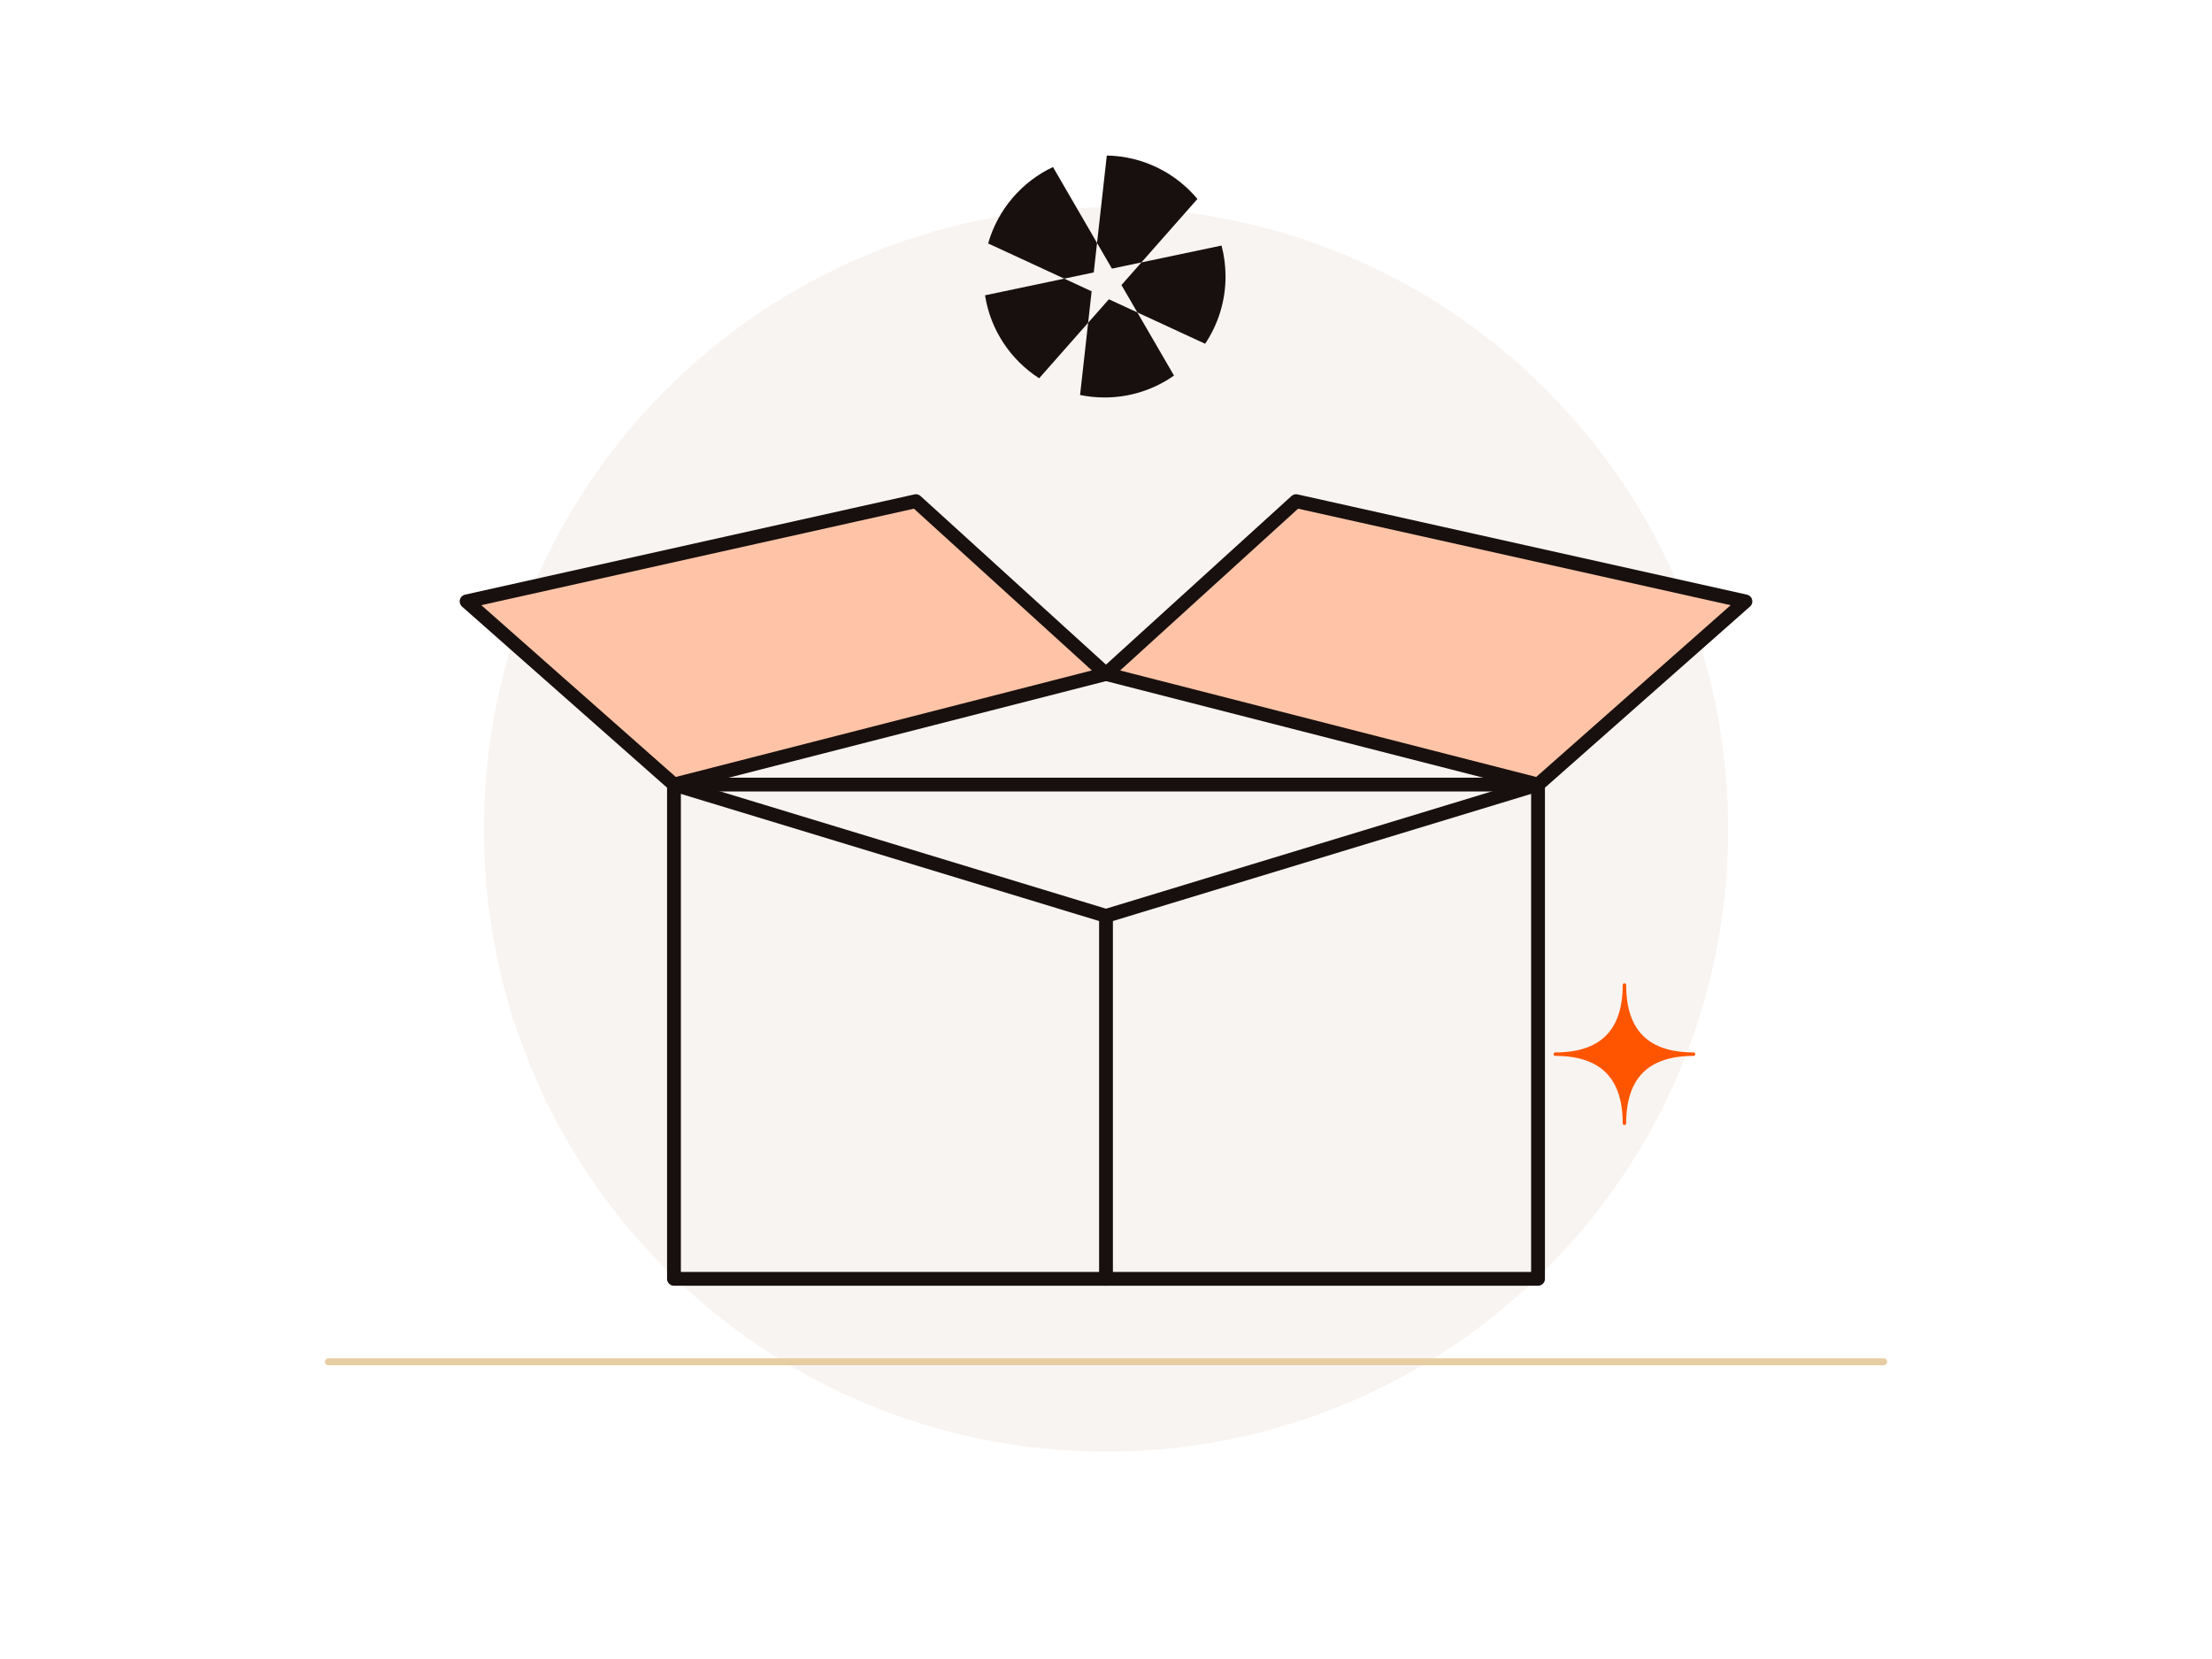
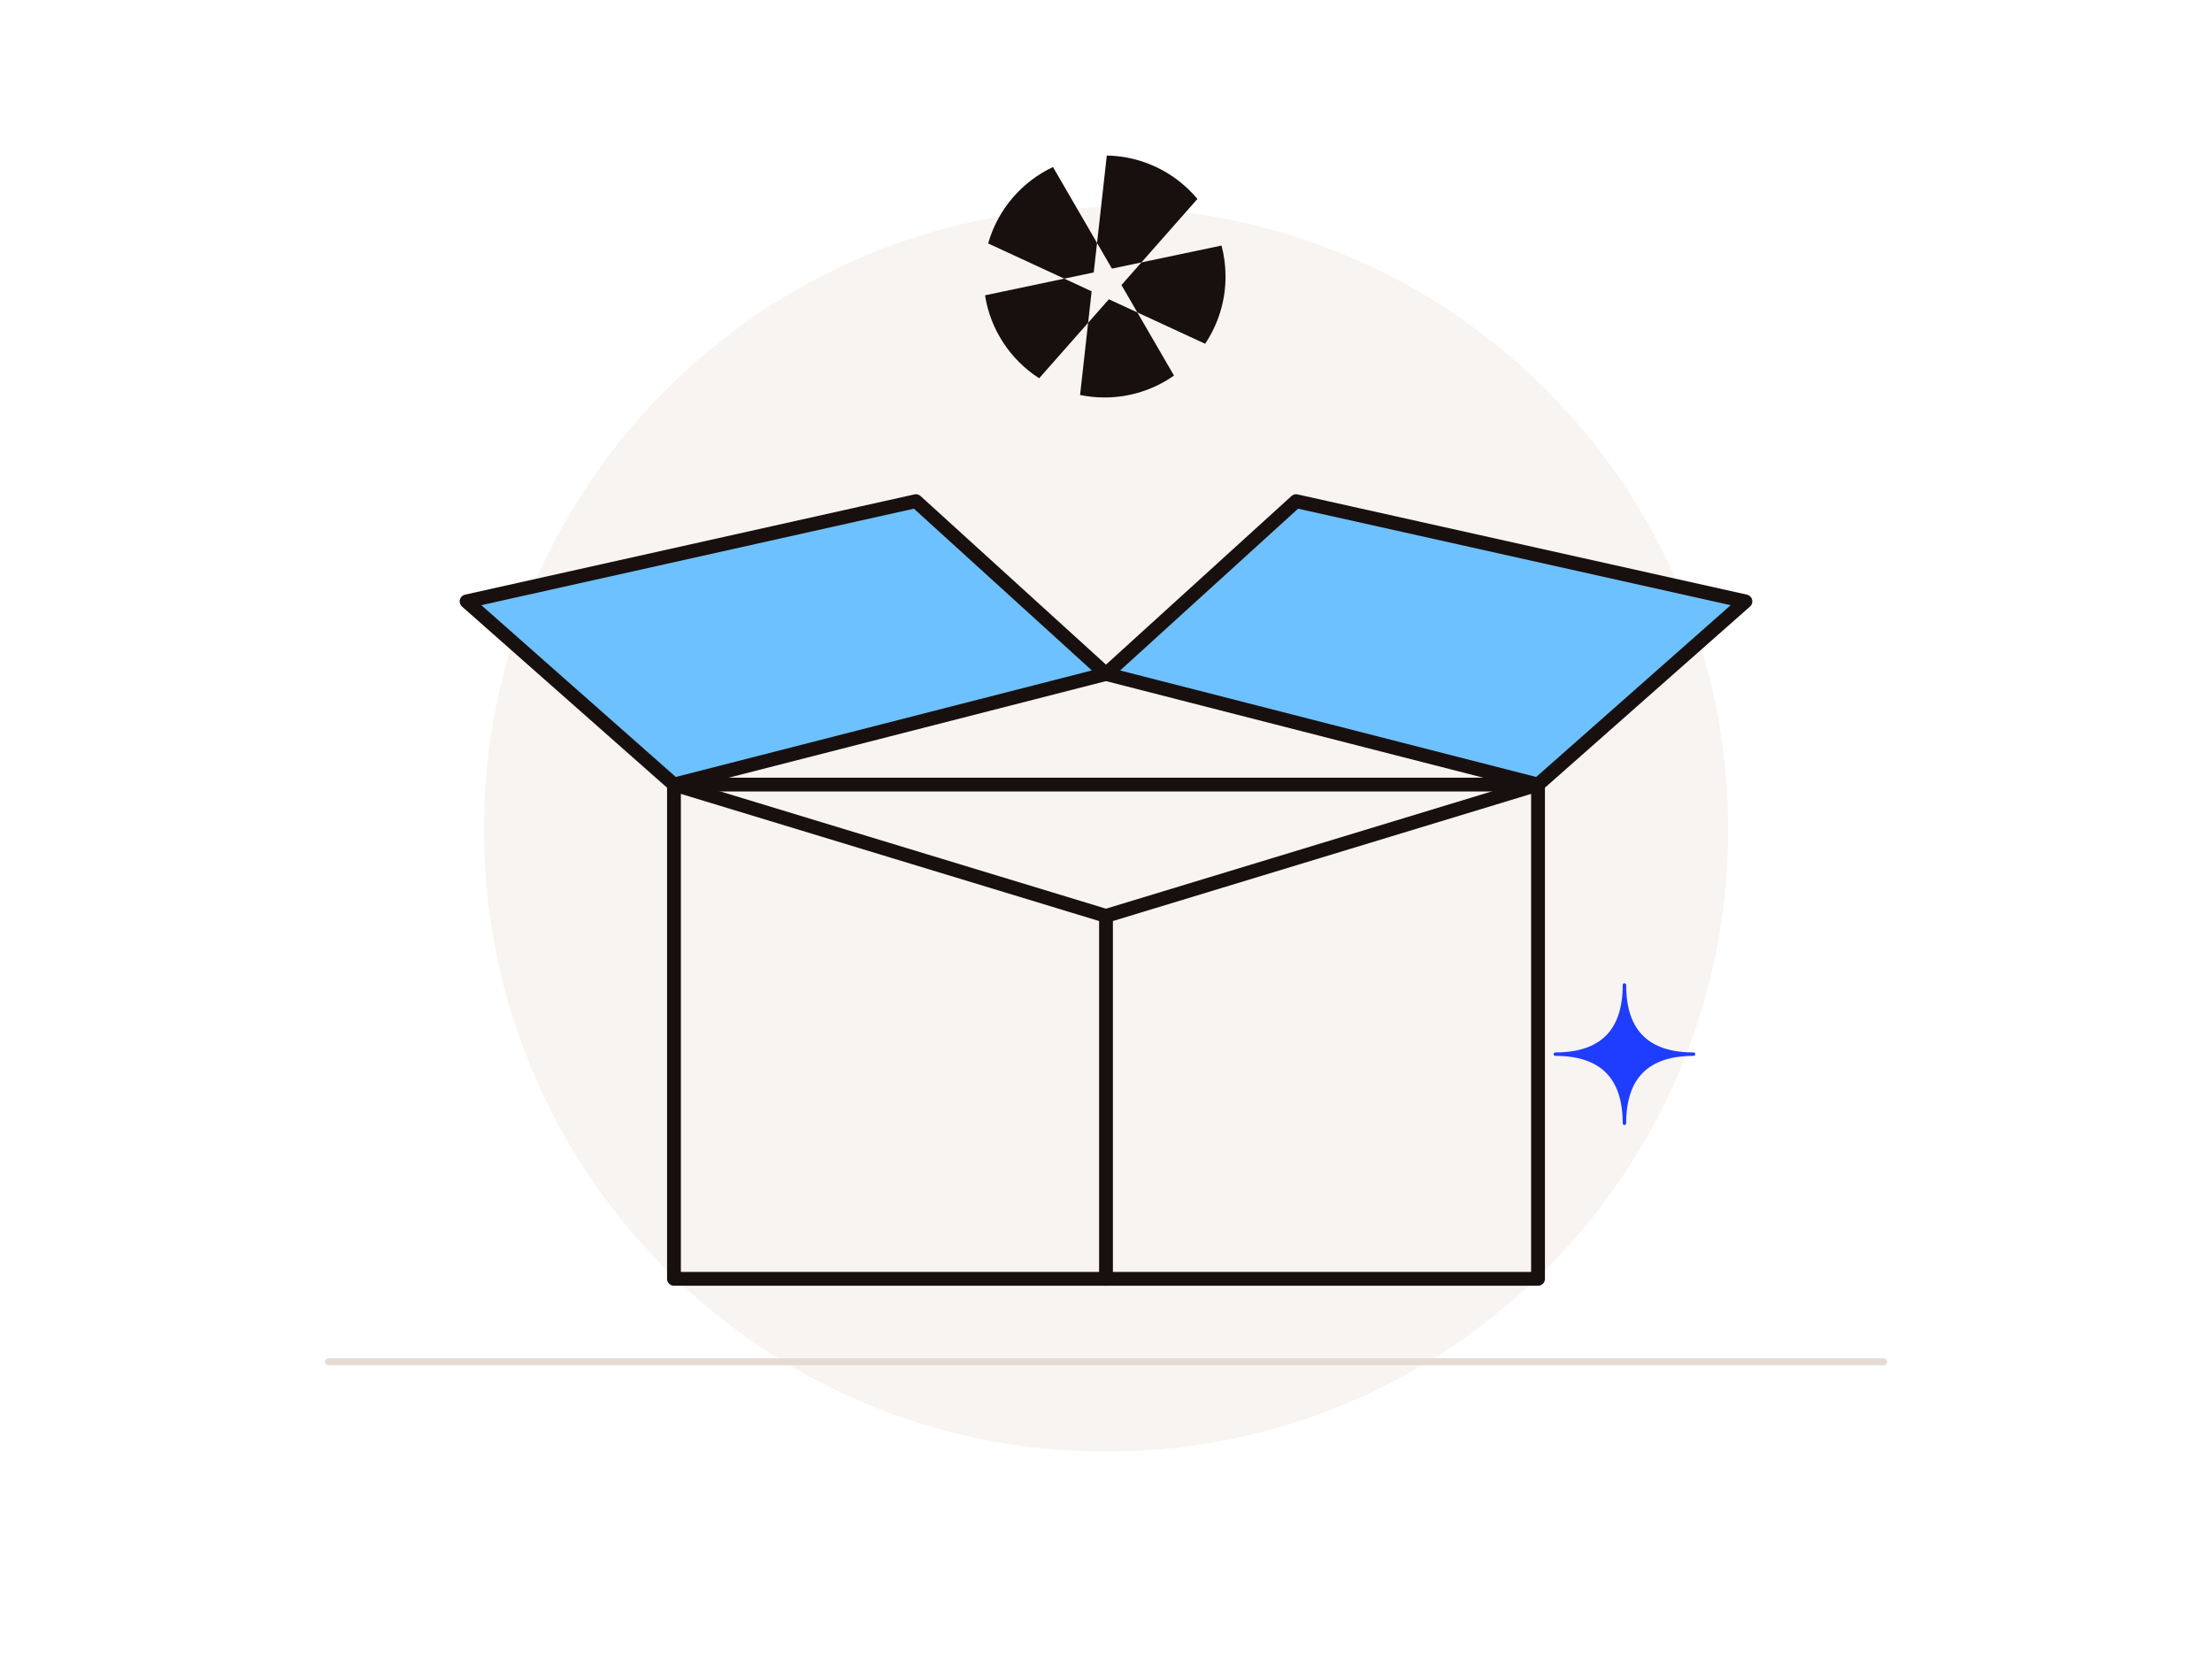
<svg xmlns="http://www.w3.org/2000/svg" width="640" height="480" viewBox="0 0 640 480" role="img">
  <circle cx="320" cy="240" r="180" fill="#F8F4F1" />
-   <path d="M95 394H545" fill="none" stroke="#E7CDA2" stroke-width="2" stroke-linecap="round" stroke-linejoin="round" />
+   <path d="M95 394H545" fill="none" stroke="#E4DCD4" stroke-width="2" stroke-linecap="round" stroke-linejoin="round" />
  <path d="M195 227H445V370H195Z" fill="#F8F4F1" stroke="#18100F" stroke-width="4" stroke-linecap="round" stroke-linejoin="round" />
-   <path d="M195 227 135 174 265 145 320 195Z" fill="#FFC4A7" stroke="#18100F" stroke-width="4" stroke-linecap="round" stroke-linejoin="round" />
-   <path d="M445 227 505 174 375 145 320 195Z" fill="#FFC4A7" stroke="#18100F" stroke-width="4" stroke-linecap="round" stroke-linejoin="round" />
+   <path d="M195 227 135 174 265 145 320 195Z" fill="#6EC1FF" stroke="#18100F" stroke-width="4" stroke-linecap="round" stroke-linejoin="round" />
+   <path d="M445 227 505 174 375 145 320 195Z" fill="#6EC1FF" stroke="#18100F" stroke-width="4" stroke-linecap="round" stroke-linejoin="round" />
  <path d="M195 227 320 265 445 227M320 265V370" fill="none" stroke="#18100F" stroke-width="4" stroke-linecap="round" stroke-linejoin="round" />
  <g transform="translate(285 45) scale(0.3365385)">
    <path d="M68.101 105.839L91.656 116.726L88.639 143.794L46.534 191.507C22.093 175.772 4.671 150.08 0 120.162L68.101 105.839Z" fill="#18100F" />
    <path d="M130.951 134.888L162.455 189.17C145.558 201.035 124.972 208 102.758 208C95.547 208 88.507 207.265 81.709 205.868L88.639 143.794L106.478 123.581L130.951 134.888Z" fill="#18100F" />
    <path d="M203.331 77.381C205.572 85.874 206.767 94.793 206.767 103.991C206.767 125.396 200.299 145.29 189.214 161.828L130.956 134.891L117.286 111.344L134.458 91.88L203.331 77.381Z" fill="#18100F" />
    <path d="M104.686 0C135.983 0.569 163.901 14.96 182.597 37.328L134.452 91.881L109.092 97.219L96.299 75.178L104.686 0Z" fill="#18100F" />
    <path d="M96.299 75.178L93.467 100.5L68.115 105.836L2.676 75.58C10.918 46.49 31.501 22.587 58.41 9.884L96.299 75.178Z" fill="#18100F" />
  </g>
-   <path d="M470 285 Q470 305 490 305 Q470 305 470 325 Q470 305 450 305 Q470 305 470 285" fill="#FF5500" stroke="#FF5500" stroke-width="1" stroke-linecap="round" stroke-linejoin="round" />
+   <path d="M470 285 Q470 305 490 305 Q470 305 470 325 Q470 305 450 305 Q470 305 470 285" fill="#1F3DFF" stroke="#1F3DFF" stroke-width="1" stroke-linecap="round" stroke-linejoin="round" />
</svg>
